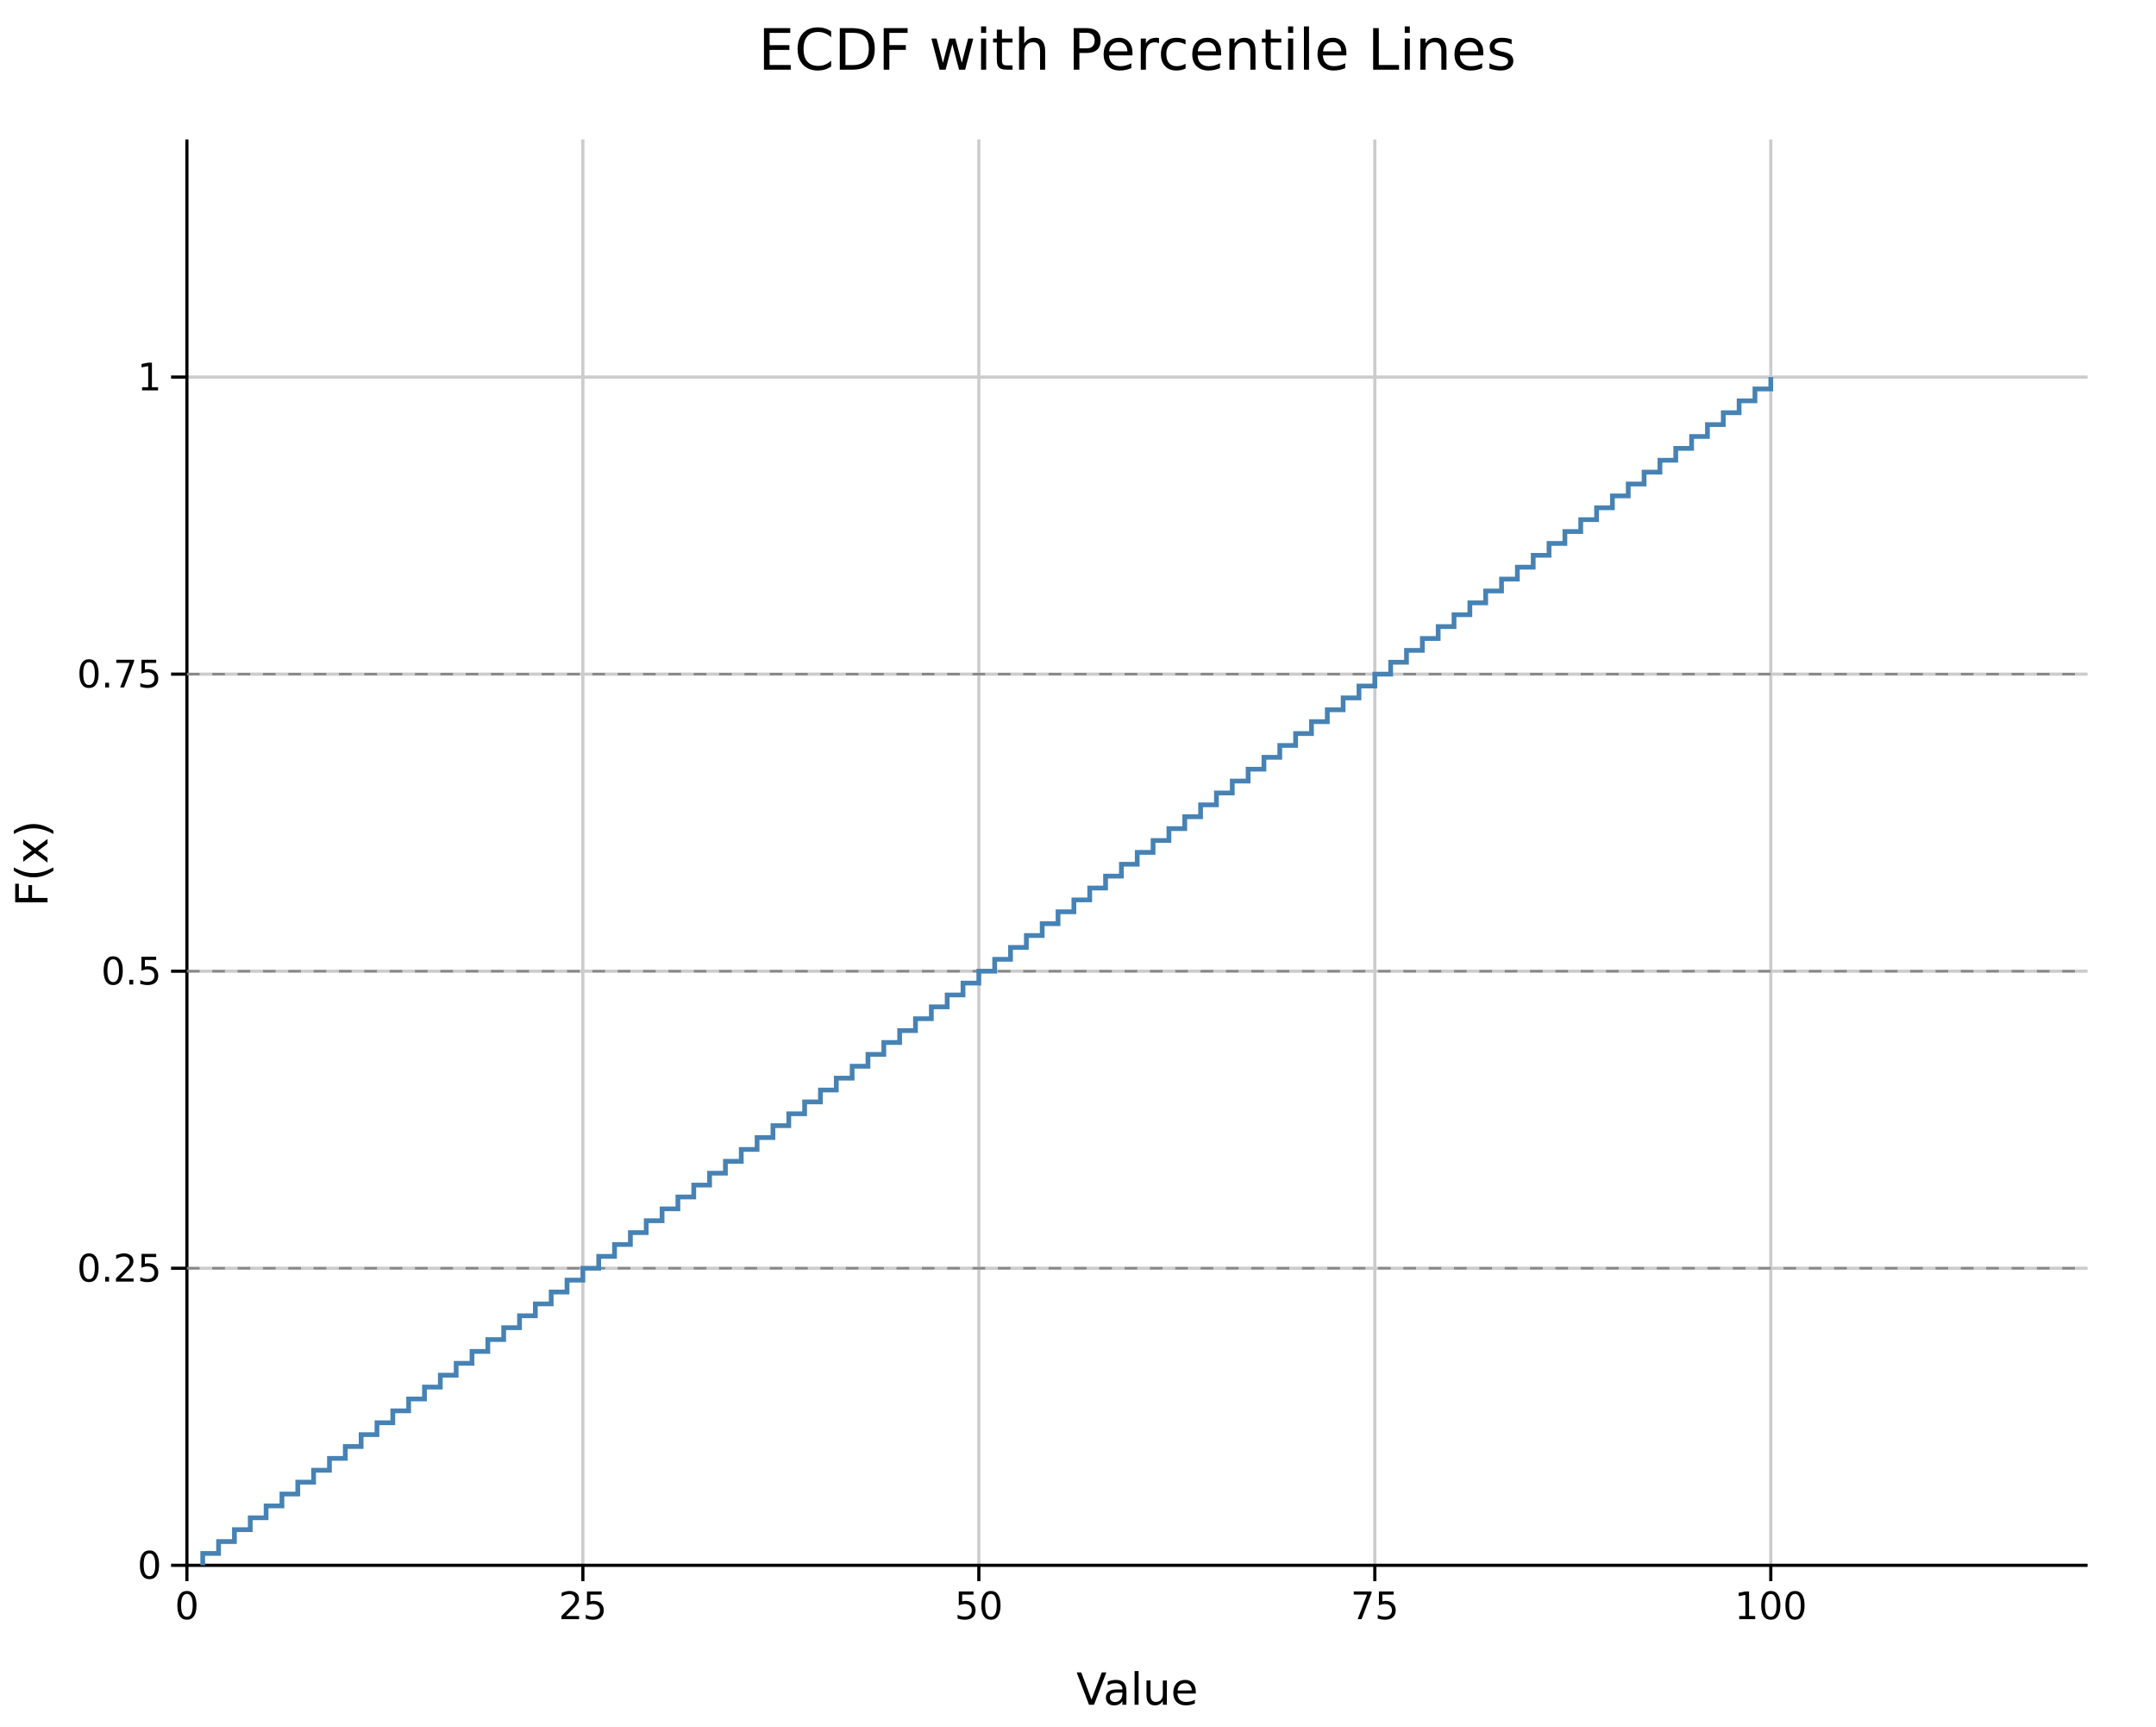
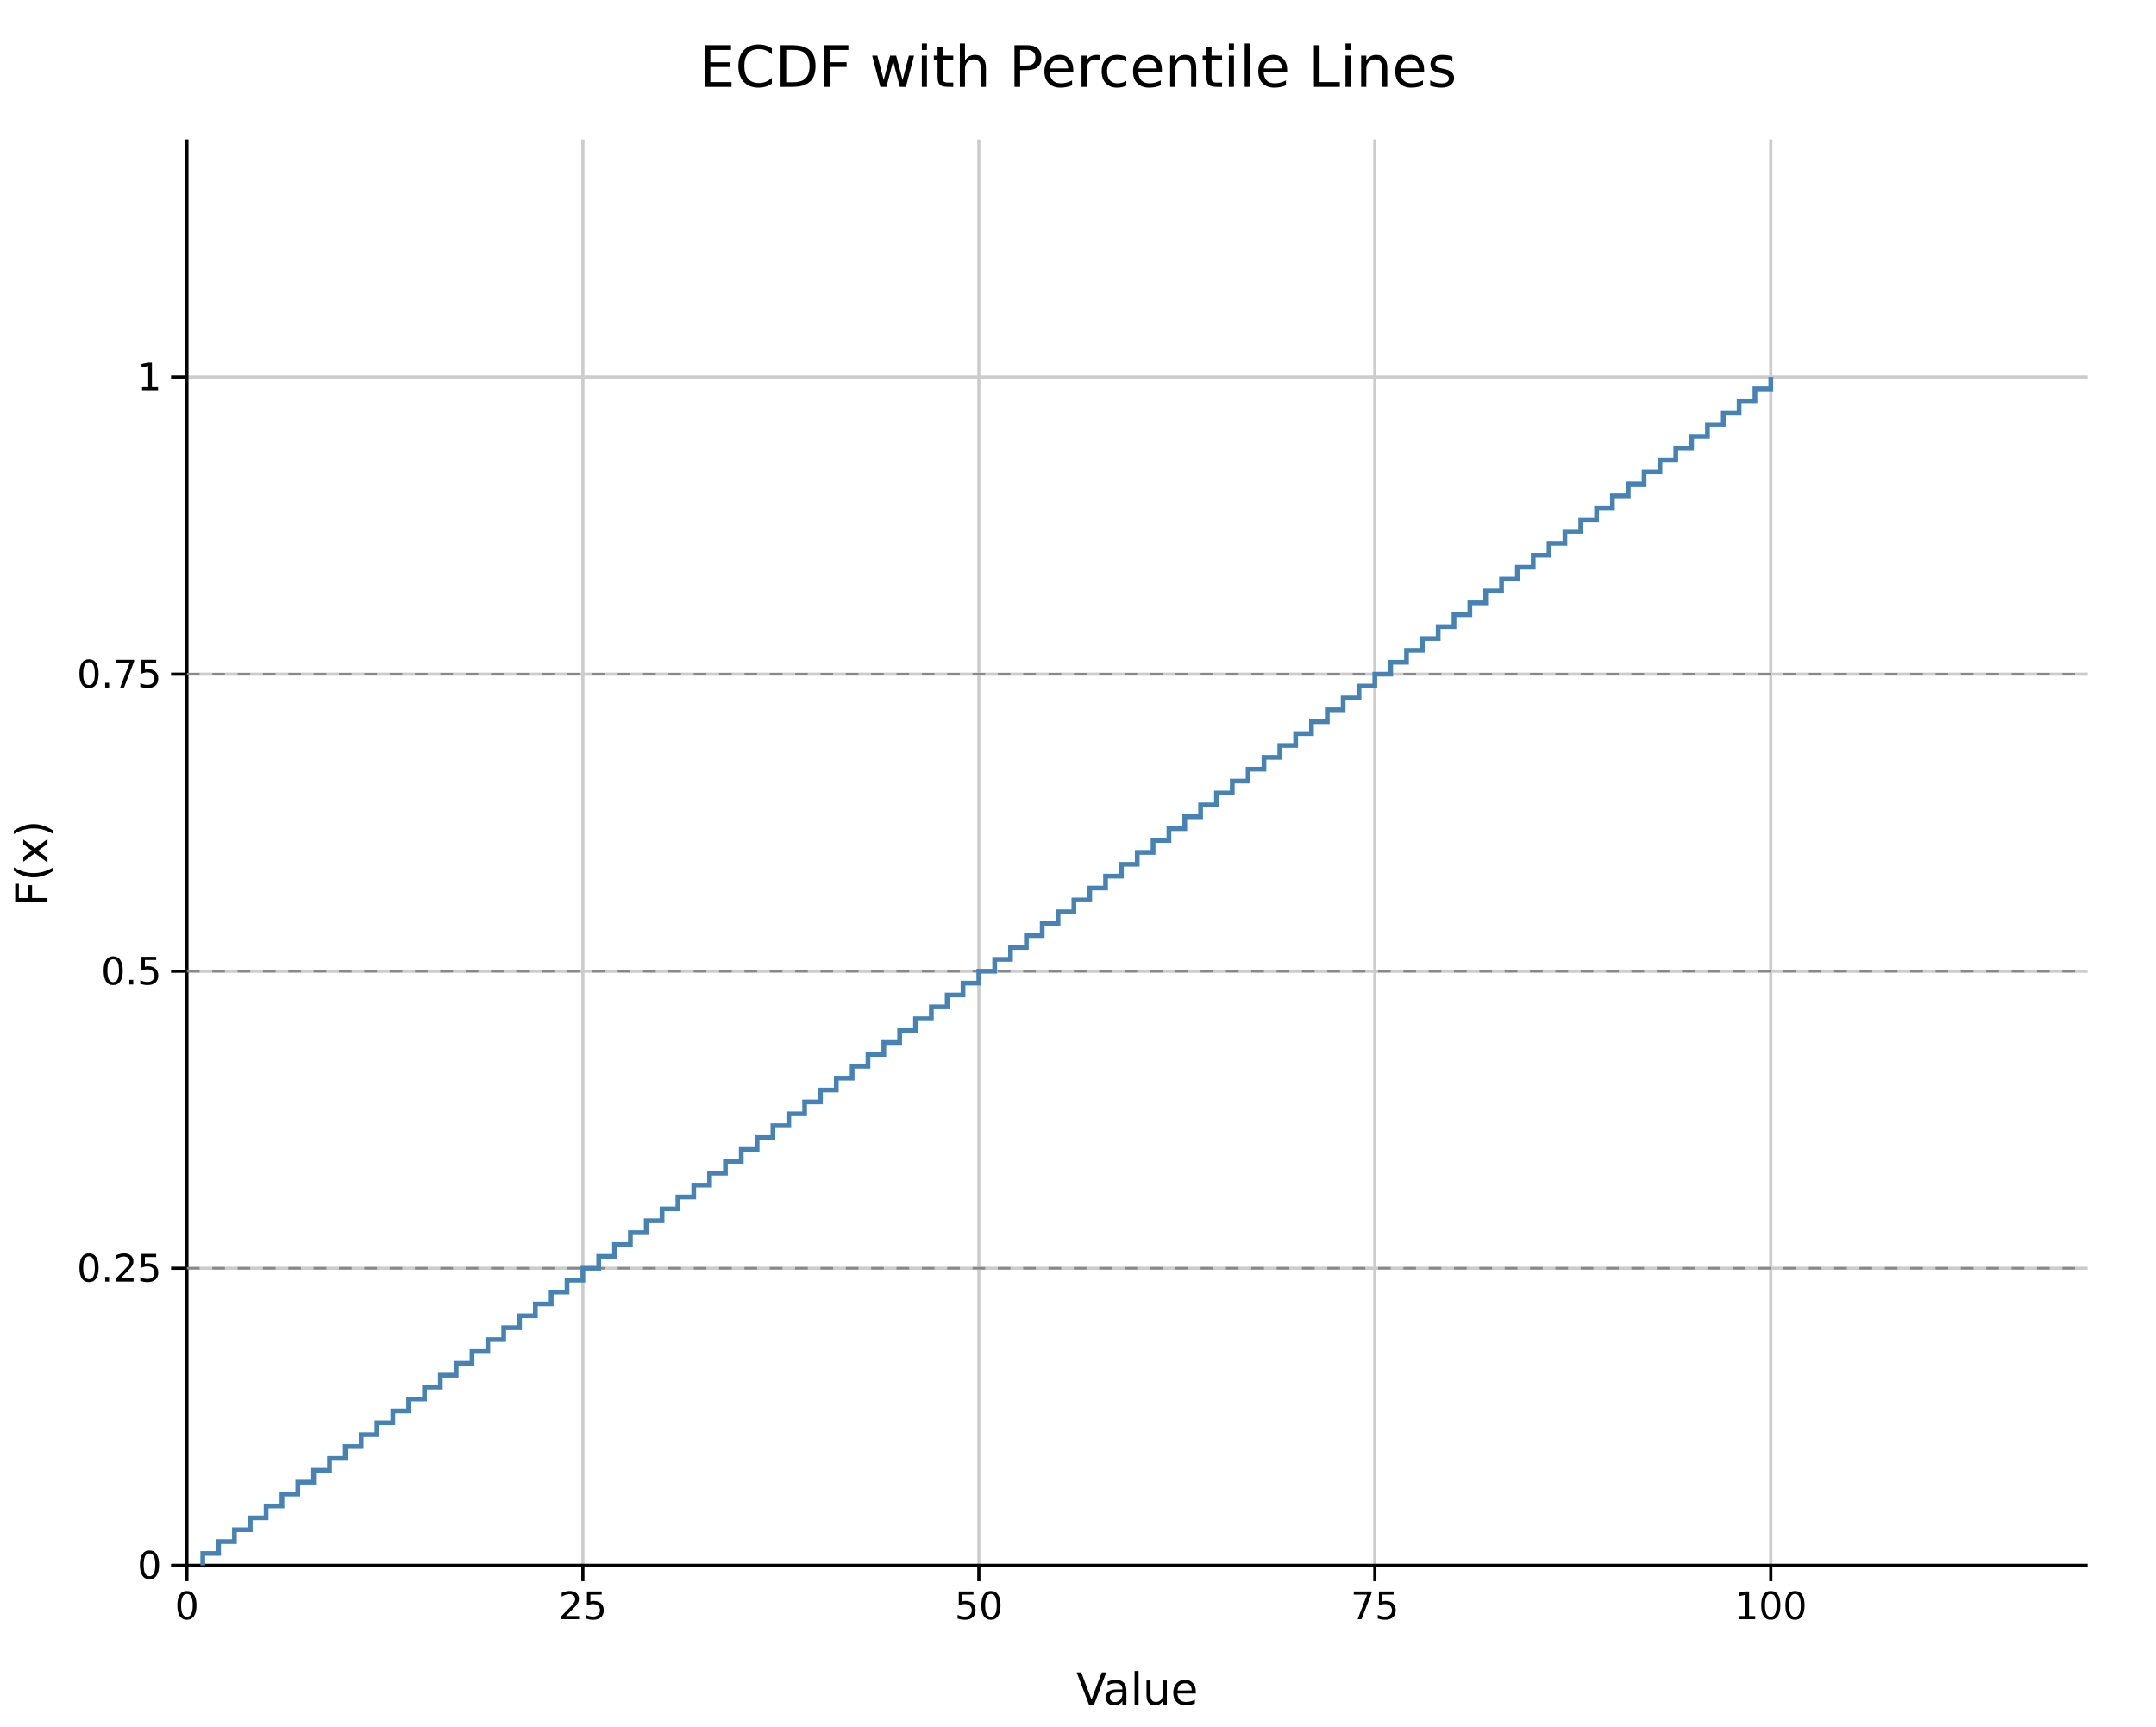
<svg xmlns="http://www.w3.org/2000/svg" width="680.6" height="545" font-family="DejaVu Sans, Liberation Sans, Arial, sans-serif" fill="black">
  <rect width="100%" height="100%" fill="white" />
  <defs>
    <clipPath id="kuva-clip-5">
      <rect x="59" y="44" width="600" height="450" />
    </clipPath>
  </defs>
  <line x1="184" y1="44" x2="184" y2="494" stroke="#cccccc" stroke-width="1" />
  <line x1="309" y1="44" x2="309" y2="494" stroke="#cccccc" stroke-width="1" />
  <line x1="434" y1="44" x2="434" y2="494" stroke="#cccccc" stroke-width="1" />
  <line x1="559" y1="44" x2="559" y2="494" stroke="#cccccc" stroke-width="1" />
  <line x1="59" y1="400.25" x2="659" y2="400.25" stroke="#cccccc" stroke-width="1" />
  <line x1="59" y1="306.5" x2="659" y2="306.5" stroke="#cccccc" stroke-width="1" />
  <line x1="59" y1="212.75" x2="659" y2="212.75" stroke="#cccccc" stroke-width="1" />
  <line x1="59" y1="119" x2="659" y2="119" stroke="#cccccc" stroke-width="1" />
  <line x1="59" y1="494" x2="659" y2="494" stroke="#000000" stroke-width="1" />
  <line x1="59" y1="44" x2="59" y2="494" stroke="#000000" stroke-width="1" />
  <line x1="59" y1="494" x2="59" y2="499" stroke="#000000" stroke-width="1" />
  <text x="59" y="511" font-size="12" text-anchor="middle">0</text>
  <line x1="184" y1="494" x2="184" y2="499" stroke="#000000" stroke-width="1" />
  <text x="184" y="511" font-size="12" text-anchor="middle">25</text>
  <line x1="309" y1="494" x2="309" y2="499" stroke="#000000" stroke-width="1" />
  <text x="309" y="511" font-size="12" text-anchor="middle">50</text>
  <line x1="434" y1="494" x2="434" y2="499" stroke="#000000" stroke-width="1" />
  <text x="434" y="511" font-size="12" text-anchor="middle">75</text>
  <line x1="559" y1="494" x2="559" y2="499" stroke="#000000" stroke-width="1" />
  <text x="559" y="511" font-size="12" text-anchor="middle">100</text>
  <line x1="54" y1="494" x2="59" y2="494" stroke="#000000" stroke-width="1" />
  <text x="51" y="498.2" font-size="12" text-anchor="end">0</text>
  <line x1="54" y1="400.25" x2="59" y2="400.25" stroke="#000000" stroke-width="1" />
  <text x="51" y="404.45" font-size="12" text-anchor="end">0.25</text>
  <line x1="54" y1="306.5" x2="59" y2="306.5" stroke="#000000" stroke-width="1" />
  <text x="51" y="310.7" font-size="12" text-anchor="end">0.5</text>
  <line x1="54" y1="212.75" x2="59" y2="212.75" stroke="#000000" stroke-width="1" />
  <text x="51" y="216.95" font-size="12" text-anchor="end">0.75</text>
  <line x1="54" y1="119" x2="59" y2="119" stroke="#000000" stroke-width="1" />
  <text x="51" y="123.2" font-size="12" text-anchor="end">1</text>
  <text x="359" y="538" font-size="14" text-anchor="middle">Value</text>
  <text x="15" y="272.5" font-size="14" text-anchor="middle" transform="rotate(-90,15,272.5)">F(x)</text>
-   <text x="359" y="22" font-size="18" text-anchor="middle">ECDF with Percentile Lines</text>
+   <text x="340.3" y="27.4" font-size="18" text-anchor="middle">ECDF with Percentile Lines</text>
  <g clip-path="url(#kuva-clip-5)">
    <line x1="59" y1="400.25" x2="659" y2="400.25" stroke="#888888" stroke-width="0.8" stroke-dasharray="4,4" />
    <text x="662" y="405.05" font-size="10" text-anchor="start" fill="#888888">25%</text>
    <line x1="59" y1="306.5" x2="659" y2="306.5" stroke="#888888" stroke-width="0.8" stroke-dasharray="4,4" />
    <text x="662" y="311.3" font-size="10" text-anchor="start" fill="#888888">50%</text>
    <line x1="59" y1="212.75" x2="659" y2="212.75" stroke="#888888" stroke-width="0.8" stroke-dasharray="4,4" />
    <text x="662" y="217.55" font-size="10" text-anchor="start" fill="#888888">75%</text>
    <path d="M 64,494 V 490.25 H 69 V 486.5 H 74 V 482.75 H 79 V 479 H 84 V 475.25 H 89 V 471.5 H 94 V 467.75 H 99 V 464 H 104 V 460.25 H 109 V 456.5 H 114 V 452.75 H 119 V 449 H 124 V 445.25 H 129 V 441.5 H 134 V 437.75 H 139 V 434 H 144 V 430.25 H 149 V 426.5 H 154 V 422.75 H 159 V 419 H 164 V 415.25 H 169 V 411.5 H 174 V 407.75 H 179 V 404 H 184 V 400.25 H 189 V 396.5 H 194 V 392.75 H 199 V 389 H 204 V 385.25 H 209 V 381.5 H 214 V 377.75 H 219 V 374 H 224 V 370.25 H 229 V 366.5 H 234 V 362.75 H 239 V 359 H 244 V 355.25 H 249 V 351.5 H 254 V 347.75 H 259 V 344 H 264 V 340.25 H 269 V 336.5 H 274 V 332.75 H 279 V 329 H 284 V 325.25 H 289 V 321.5 H 294 V 317.75 H 299 V 314 H 304 V 310.25 H 309 V 306.5 H 314 V 302.75 H 319 V 299 H 324 V 295.25 H 329 V 291.5 H 334 V 287.75 H 339 V 284 H 344 V 280.25 H 349 V 276.5 H 354 V 272.75 H 359 V 269 H 364 V 265.25 H 369 V 261.5 H 374 V 257.75 H 379 V 254 H 384 V 250.25 H 389 V 246.5 H 394 V 242.75 H 399 V 239 H 404 V 235.25 H 409 V 231.5 H 414 V 227.75 H 419 V 224 H 424 V 220.25 H 429 V 216.5 H 434 V 212.75 H 439 V 209 H 444 V 205.25 H 449 V 201.5 H 454 V 197.75 H 459 V 194 H 464 V 190.25 H 469 V 186.5 H 474 V 182.75 H 479 V 179 H 484 V 175.25 H 489 V 171.5 H 494 V 167.75 H 499 V 164 H 504 V 160.25 H 509 V 156.5 H 514 V 152.75 H 519 V 149 H 524 V 145.25 H 529 V 141.5 H 534 V 137.75 H 539 V 134 H 544 V 130.25 H 549 V 126.5 H 554 V 122.75 H 559 V 119" stroke="#4682b4" stroke-width="1.5" fill="none" />
  </g>
</svg>
